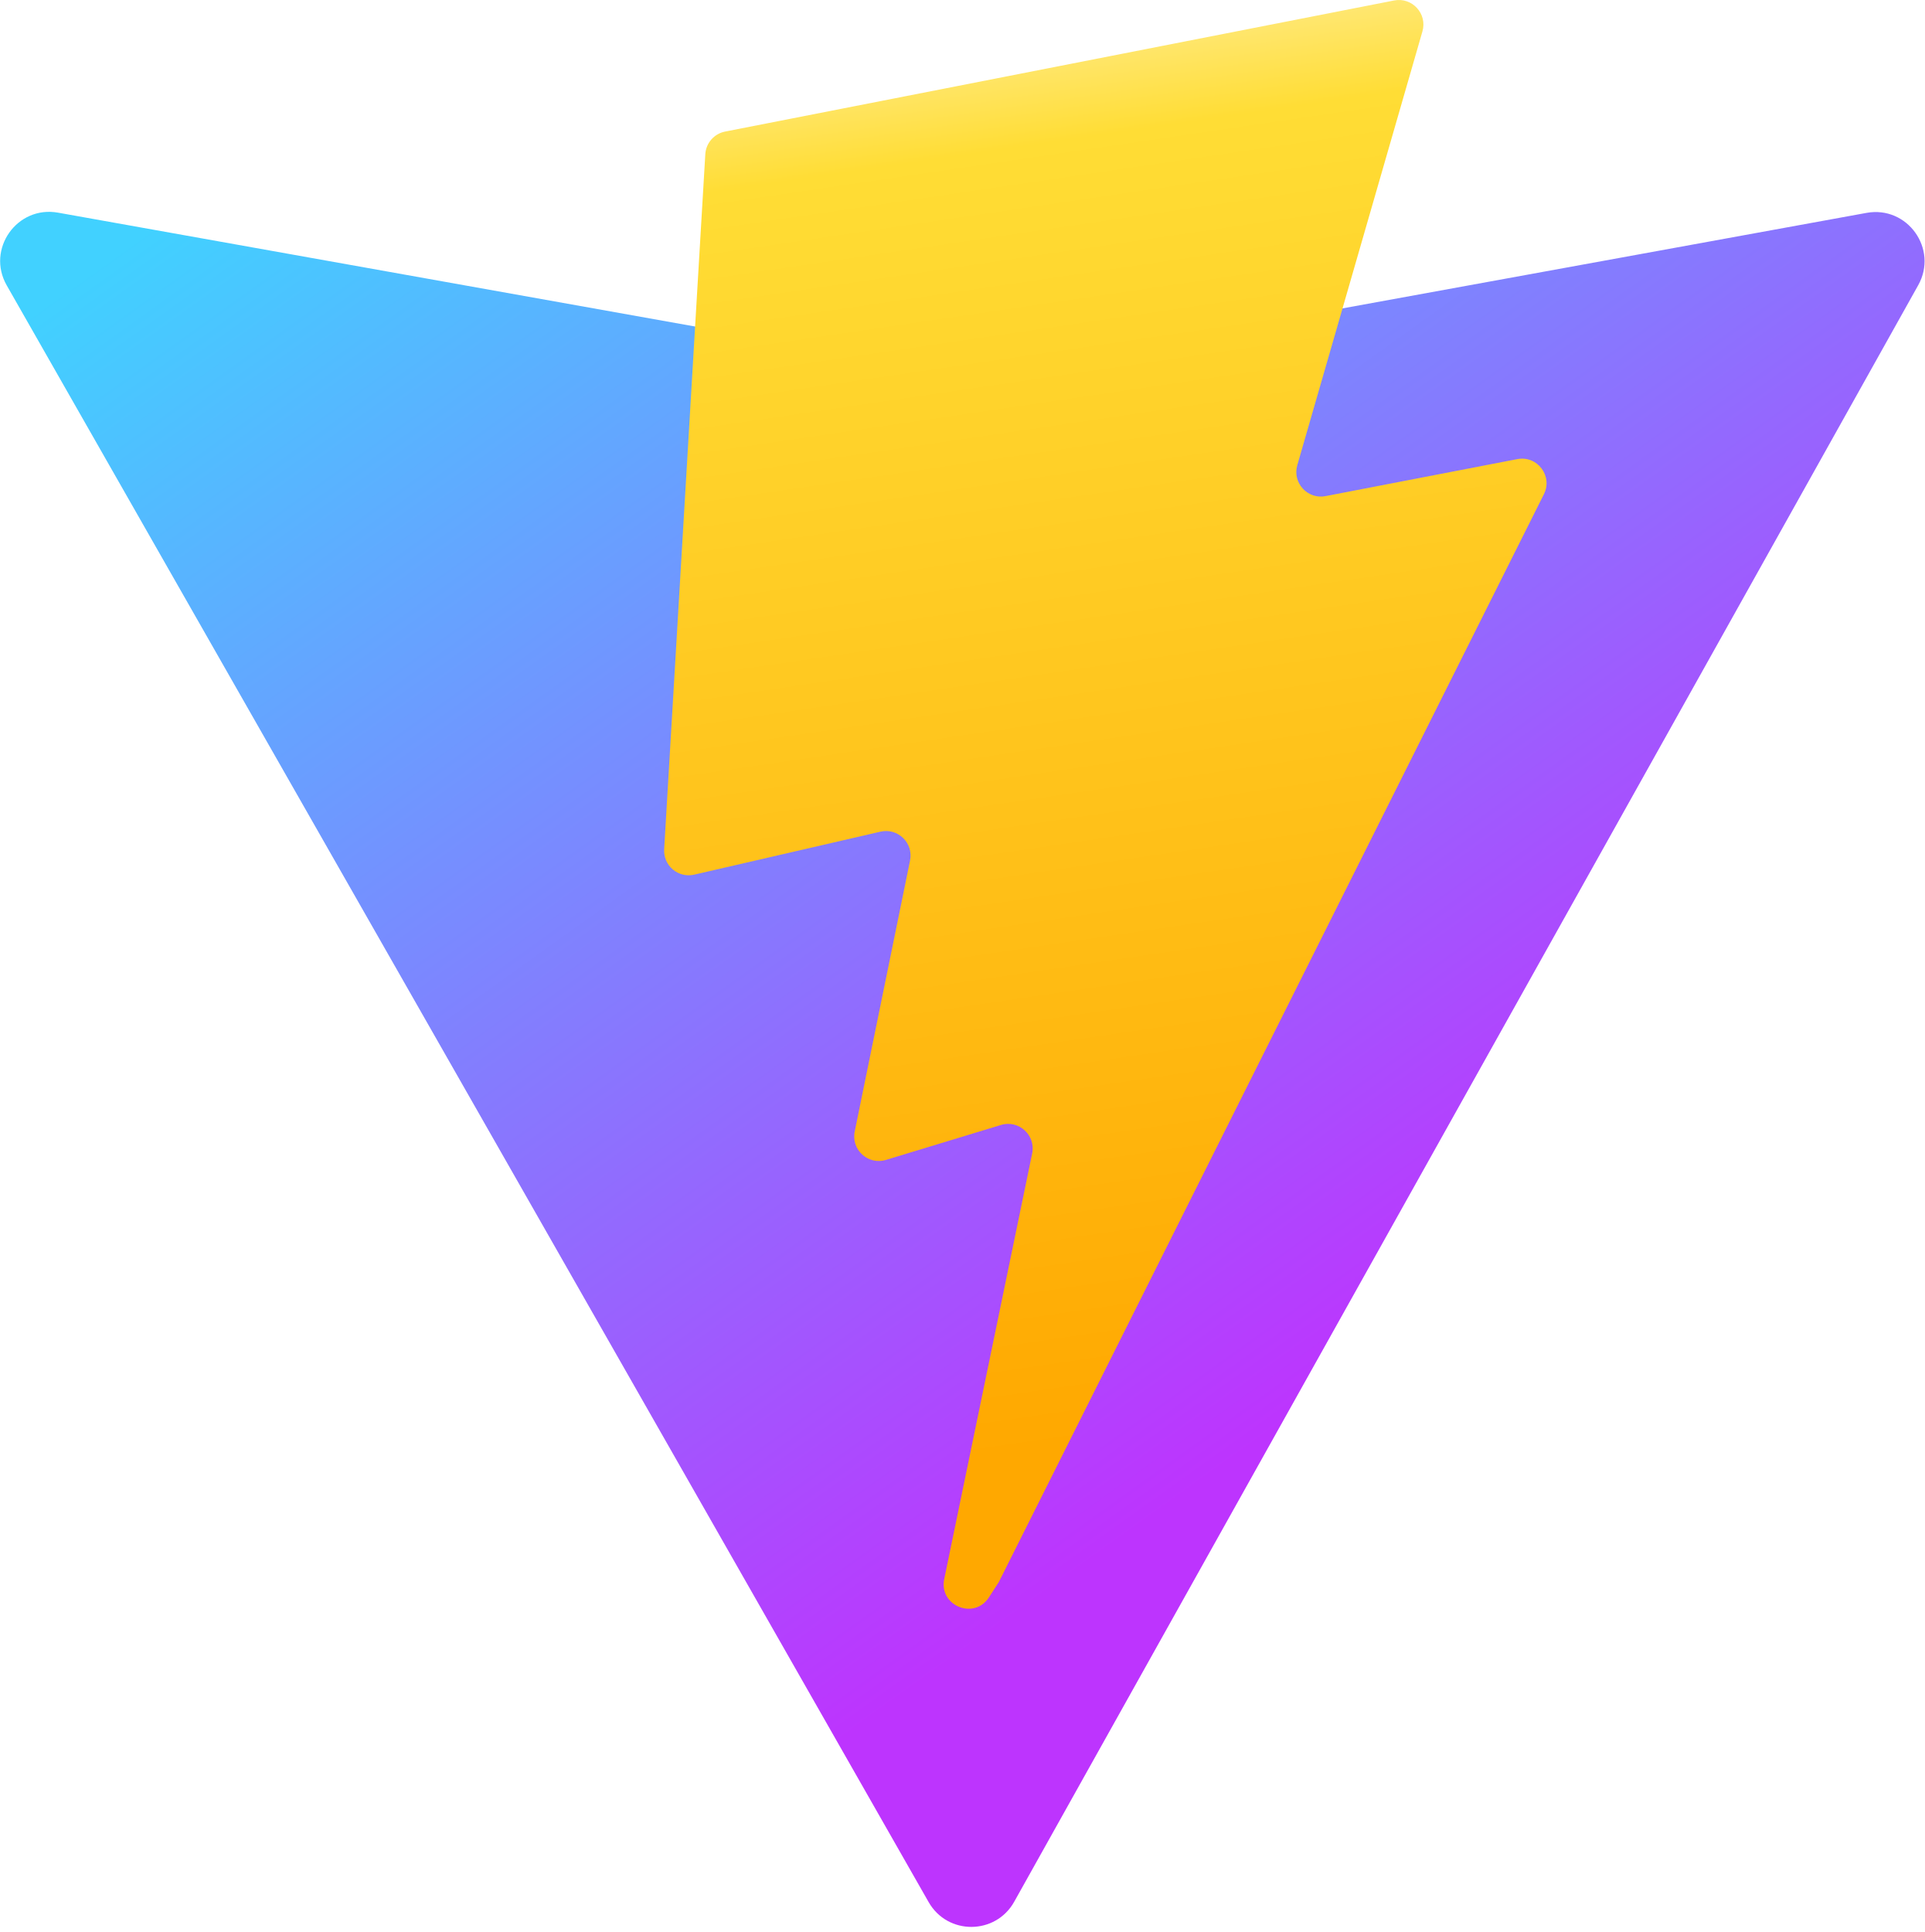
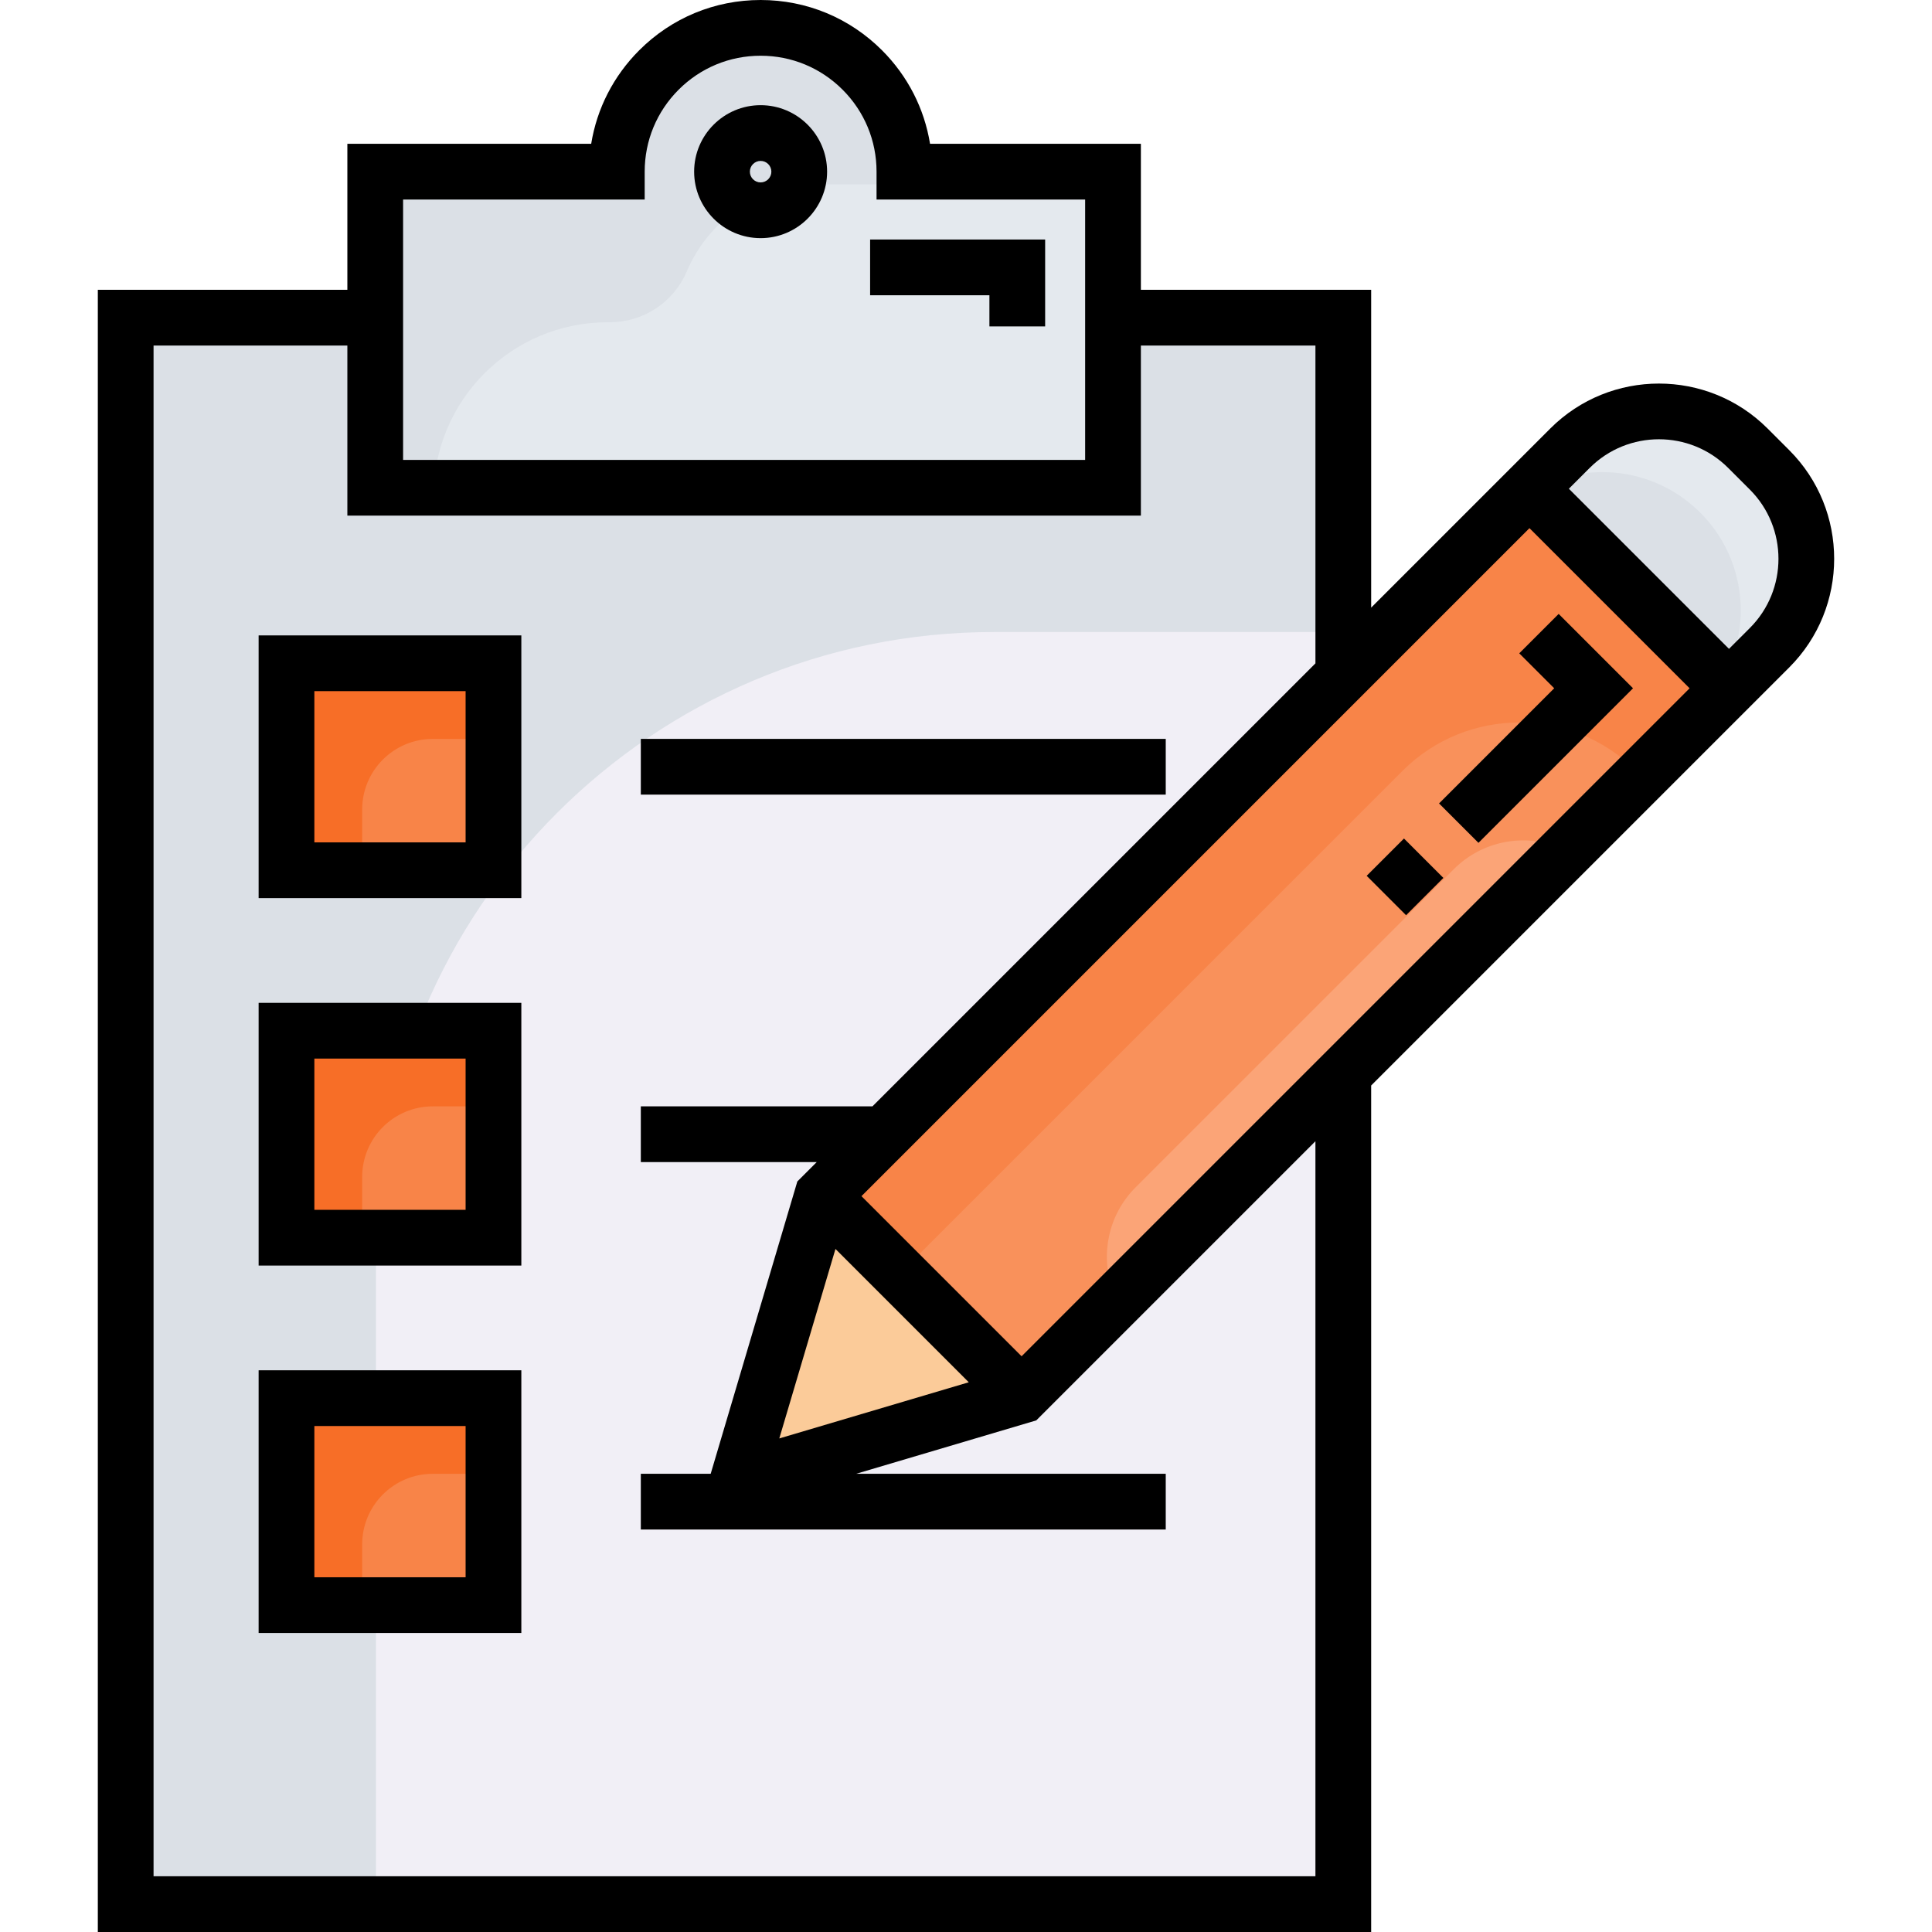
- <svg xmlns="http://www.w3.org/2000/svg" aria-hidden="true" role="img" class="iconify iconify--logos" width="31.88" height="32" preserveAspectRatio="xMidYMid meet" viewBox="0 0 256 257">
-   <defs>
-     <linearGradient id="IconifyId1813088fe1fbc01fb466" x1="-.828%" x2="57.636%" y1="7.652%" y2="78.411%">
-       <stop offset="0%" stop-color="#41D1FF" />
-       <stop offset="100%" stop-color="#BD34FE" />
-     </linearGradient>
-     <linearGradient id="IconifyId1813088fe1fbc01fb467" x1="43.376%" x2="50.316%" y1="2.242%" y2="89.03%">
-       <stop offset="0%" stop-color="#FFEA83" />
-       <stop offset="8.333%" stop-color="#FFDD35" />
-       <stop offset="100%" stop-color="#FFA800" />
-     </linearGradient>
-   </defs>
-   <path fill="url(#IconifyId1813088fe1fbc01fb466)" d="M255.153 37.938L134.897 252.976c-2.483 4.44-8.862 4.466-11.382.048L.875 37.958c-2.746-4.814 1.371-10.646 6.827-9.67l120.385 21.517a6.537 6.537 0 0 0 2.322-.004l117.867-21.483c5.438-.991 9.574 4.796 6.877 9.62Z" />
-   <path fill="url(#IconifyId1813088fe1fbc01fb467)" d="M185.432.063L96.44 17.501a3.268 3.268 0 0 0-2.634 3.014l-5.474 92.456a3.268 3.268 0 0 0 3.997 3.378l24.777-5.718c2.318-.535 4.413 1.507 3.936 3.838l-7.361 36.047c-.495 2.426 1.782 4.5 4.151 3.78l15.304-4.649c2.372-.72 4.652 1.36 4.15 3.788l-11.698 56.621c-.732 3.542 3.979 5.473 5.943 2.437l1.313-2.028l72.516-144.72c1.215-2.423-.88-5.186-3.54-4.672l-25.505 4.922c-2.396.462-4.435-1.77-3.759-4.114l16.646-57.705c.677-2.35-1.37-4.583-3.769-4.113Z" />
+ <svg xmlns="http://www.w3.org/2000/svg" version="1.1" id="Layer_1" x="0px" y="0px" viewBox="0 0 512 512" style="enable-background:new 0 0 512 512;" xml:space="preserve" width="512px" height="512px" class="">
+   <g>
+     <path style="fill:#F1EFF6" d="M355.072,171.46v334.927H96.788V335.361c0-90.521,73.381-163.901,163.901-163.901H355.072z" data-original="#C8D0E2" class="" data-old_color="#E7E4ED" />
+     <circle style="fill:#EDF3F9;" cx="230.587" cy="322.215" r="104.153" data-original="#EDF3F9" />
+     <polygon points="224.988,486.63 338.003,486.63 338.003,437.555 323.233,437.555 323.233,471.861 224.988,471.861 " data-original="#000000" class="" />
+     <rect x="183.67" y="471.857" width="18.543" height="14.769" data-original="#000000" class="" />
+     <rect x="29.095" y="86.508" style="fill:#DBE0E6" width="325.977" height="419.879" data-original="#AEB9CC" class="" data-old_color="#D3D8DF" />
+     <path style="fill:#F1EFF6" d="M355.072,167.492v338.895H99.643V331.248c0-90.44,73.316-163.756,163.756-163.756L355.072,167.492  L355.072,167.492z" data-original="#C8D0E2" class="" data-old_color="#E7E4ED" />
+     <polygon style="fill:#FBCB99;" points="219.707,319.763 269.246,366.688 195.687,395.053 " data-original="#FBCB99" />
+     <path style="fill:#F9915B" d="M464.201,174.077l-7.585,7.493l-22.996,22.722l-20.444,20.2l-118.44,117.023l-25.487,25.173  l-30.55-29.415l-21.71-20.89l188.218-187.061l7.382-7.33c7.148-7.098,16.494-10.653,25.851-10.653c2.076,0,4.162,0.172,6.217,0.527  c7.098,1.215,13.922,4.536,19.462,9.963c5.721,5.609,9.204,12.627,10.45,19.947C476.523,153.178,473.06,165.318,464.201,174.077z" data-original="#EF4C35" class="" data-old_color="#F88448" />
+     <path style="fill:#FBA477" d="M413.177,224.492l-118.44,117.023c-3.118-9.114-1.043-19.604,6.217-26.863l84.326-84.317  C392.824,222.792,403.841,220.847,413.177,224.492z" data-original="#FF7061" class="" data-old_color="#FB9560" />
+     <path style="fill:#F88448" d="M464.201,174.077l-7.585,7.493l-22.996,22.722l0,0c-17.107-17.107-44.842-17.106-61.948,0.001  L238.701,337.272l-21.71-20.89l188.217-187.061l7.382-7.33c7.148-7.098,16.494-10.653,25.851-10.653  c2.076,0,4.162,0.172,6.217,0.527l29.912,29.912C476.523,153.178,473.06,165.318,464.201,174.077z" data-original="#C62E1E" class="" data-old_color="#C62E1E" />
+     <path style="fill:#E4E9EE" d="M464.197,174.079l-7.582,7.493l-0.67-0.679l-49.89-50.718l-0.847-0.857l7.385-7.326  c7.148-7.1,16.492-10.654,25.846-10.654c9.265,0,18.54,3.495,25.679,10.486C478.73,136.171,478.759,159.684,464.197,174.079z" data-original="#694B4B" class="" data-old_color="#F4F9FD" />
+     <path style="fill:#DBE0E6" d="M455.946,180.893l-49.89-50.718c5.721-3.377,12.17-5.061,18.609-5.061  c9.265,0,18.54,3.495,25.679,10.496C462.779,147.819,464.65,166.675,455.946,180.893z" data-original="#563939" class="active-path" data-old_color="#DAD7E4" />
+     <rect x="72.891" y="172.741" style="fill:#F76E27" width="60.918" height="60.918" data-original="#579E2E" class="" data-old_color="#F88448" />
+     <path style="fill:#F88448" d="M133.809,195.819v37.839H95.98V214.53c0-10.334,8.377-18.711,18.711-18.711L133.809,195.819  L133.809,195.819z" data-original="#75BF4D" class="" data-old_color="#75BF4D" />
+     <rect x="72.891" y="270.119" style="fill:#F76E27" width="60.918" height="60.918" data-original="#579E2E" class="" data-old_color="#F88448" />
+     <path style="fill:#F88448" d="M133.809,293.196v37.839H95.98v-19.128c0-10.334,8.377-18.711,18.711-18.711H133.809z" data-original="#75BF4D" class="" data-old_color="#75BF4D" />
+     <rect x="72.891" y="367.498" style="fill:#F76E27" width="60.918" height="60.918" data-original="#579E2E" class="" data-old_color="#F88448" />
+     <path style="fill:#F88448" d="M133.809,390.573v37.839H95.98v-19.128c0-10.334,8.377-18.711,18.711-18.711H133.809z" data-original="#75BF4D" class="" data-old_color="#75BF4D" />
+     <path style="fill:#DBE0E6" d="M294.479,45.488v86.055H99.643V45.488h64.148c0.67-20.293,17.319-36.549,37.78-36.549  s37.12,16.256,37.78,36.549C239.35,45.488,294.479,45.488,294.479,45.488z" data-original="#563939" class="active-path" data-old_color="#DAD7E4" />
+     <path style="fill:#E4E9EE" d="M294.479,48.856v82.688H114.895l0,0c0-25.482,20.657-46.139,46.139-46.139h0.549  c8.89,0,16.952-5.288,20.418-13.475c5.742-13.562,19.167-23.073,34.821-23.073C237.282,48.856,294.479,48.856,294.479,48.856z" data-original="#694B4B" class="" data-old_color="#F4F9FD" />
+     <polygon points="230.589,78.246 262.206,78.246 262.206,86.504 276.975,86.504 276.975,63.477 230.589,63.477 " data-original="#000000" class="" />
+     <path d="M201.571,63.111c9.715,0,17.619-7.904,17.619-17.619s-7.904-17.619-17.619-17.619c-9.715,0-17.618,7.904-17.618,17.619  S191.857,63.111,201.571,63.111z M201.571,42.644c1.571,0,2.849,1.278,2.849,2.849s-1.278,2.849-2.849,2.849  s-2.848-1.278-2.848-2.849C198.723,43.921,200.001,42.644,201.571,42.644z" data-original="#000000" class="" />
+     <path d="M68.539,238.01h69.62v-69.621h-69.62V238.01z M83.308,183.158h40.082v40.083H83.308V183.158z" data-original="#000000" class="" />
+     <path d="M68.539,335.386h69.62v-69.62h-69.62V335.386z M83.308,280.535h40.082v40.082H83.308V280.535z" data-original="#000000" class="" />
+     <path d="M68.539,432.762h69.62v-69.621h-69.62V432.762z M83.308,377.91h40.082v40.083H83.308V377.91z" data-original="#000000" class="" />
+     <polygon points="308.934,210.584 308.934,203.199 308.934,195.814 169.825,195.814 169.825,203.199 169.825,210.584 " data-original="#000000" class="" />
+     <polygon points="391.805,223.362 432.768,182.399 413.063,162.694 402.618,173.137 411.88,182.399 381.361,212.919 " data-original="#000000" class="" />
+     <rect x="365.358" y="224.994" transform="matrix(0.7071 -0.7071 0.7071 0.7071 -55.2576 331.3541)" width="13.985" height="14.769" data-original="#000000" class="" />
+     <path d="M474.17,119.301l-5.749-5.749c-15.873-15.871-41.699-15.871-57.572,0l-15.969,15.969l0,0l-31.508,31.508V76.804h-61.027  V38.108h-55.873c-1.517-9.344-5.907-17.957-12.732-24.784C225.147,4.732,213.724,0,201.571,0c-12.152,0-23.576,4.732-32.168,13.324  c-6.825,6.826-11.216,15.44-12.732,24.784H92.054v38.696H25.926V512h337.445V287.671l94.829-94.829l0,0l0.795-0.795l9.649-9.649l0,0  l5.526-5.526C490.042,161.001,490.042,135.174,474.17,119.301z M256.734,366.316l-50.213,14.885l14.885-50.213L256.734,366.316z   M270.731,359.426l-42.434-42.434l177.027-177.027l42.435,42.435L270.731,359.426z M170.848,45.492  c0-8.207,3.196-15.921,8.998-21.724c5.802-5.803,13.518-8.999,21.725-8.999c8.207,0,15.921,3.196,21.725,8.999  c5.802,5.803,8.998,13.517,8.998,21.724v7.385h55.28v69.001H106.823V52.877h64.026V45.492z M348.602,497.231H40.695V91.573h51.359  v45.074h210.291V91.573h46.258v84.226L231.21,293.191h-61.386v7.385v7.385h46.617l-5.136,5.136l-22.966,77.472h-18.515v7.385v7.385  h139.109v-7.385v-7.385H226.89l47.736-14.151l73.976-73.976V497.231z M463.726,166.43l-5.526,5.526l-42.435-42.435l5.526-5.525  c10.114-10.114,26.571-10.114,36.686,0l5.749,5.748C473.84,139.859,473.84,156.317,463.726,166.43z" data-original="#000000" class="" />
+   </g>
</svg>
